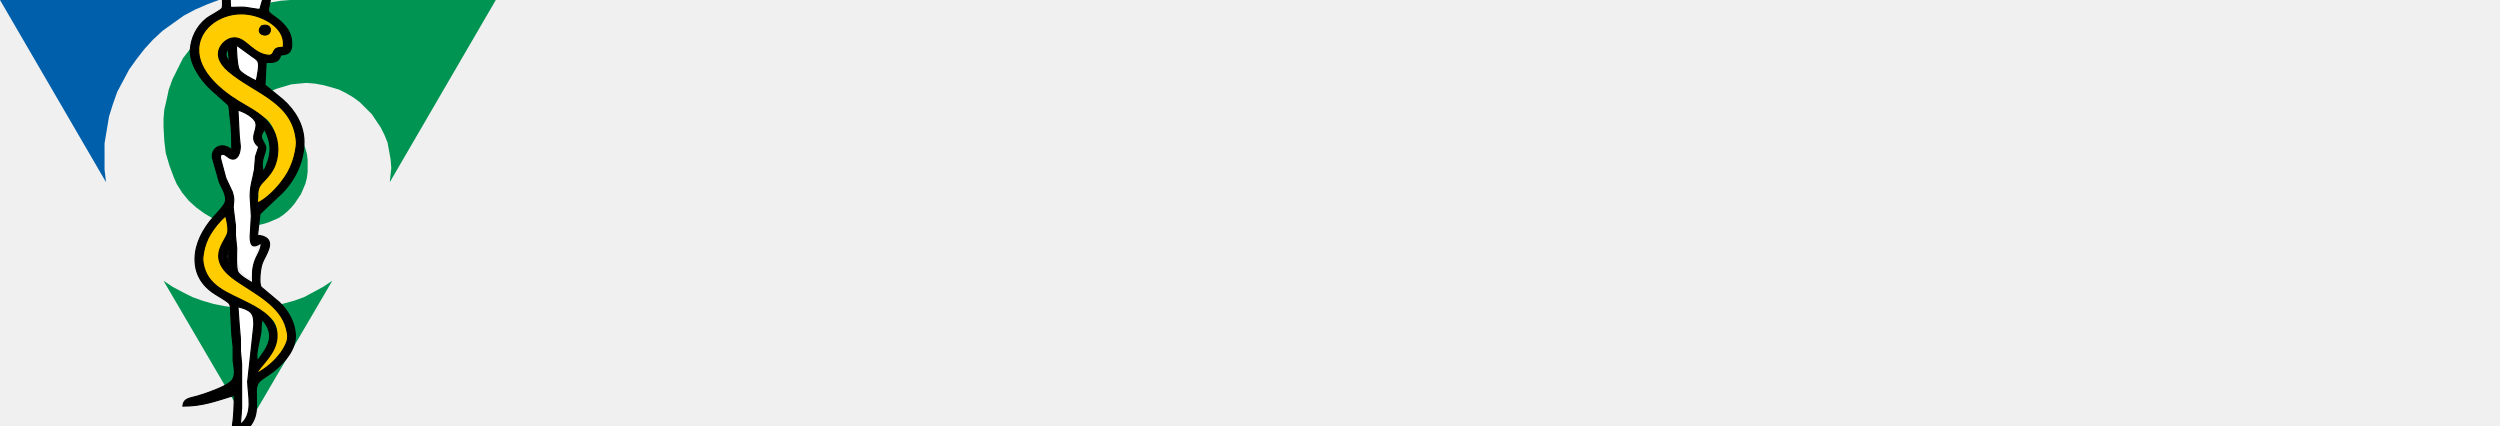
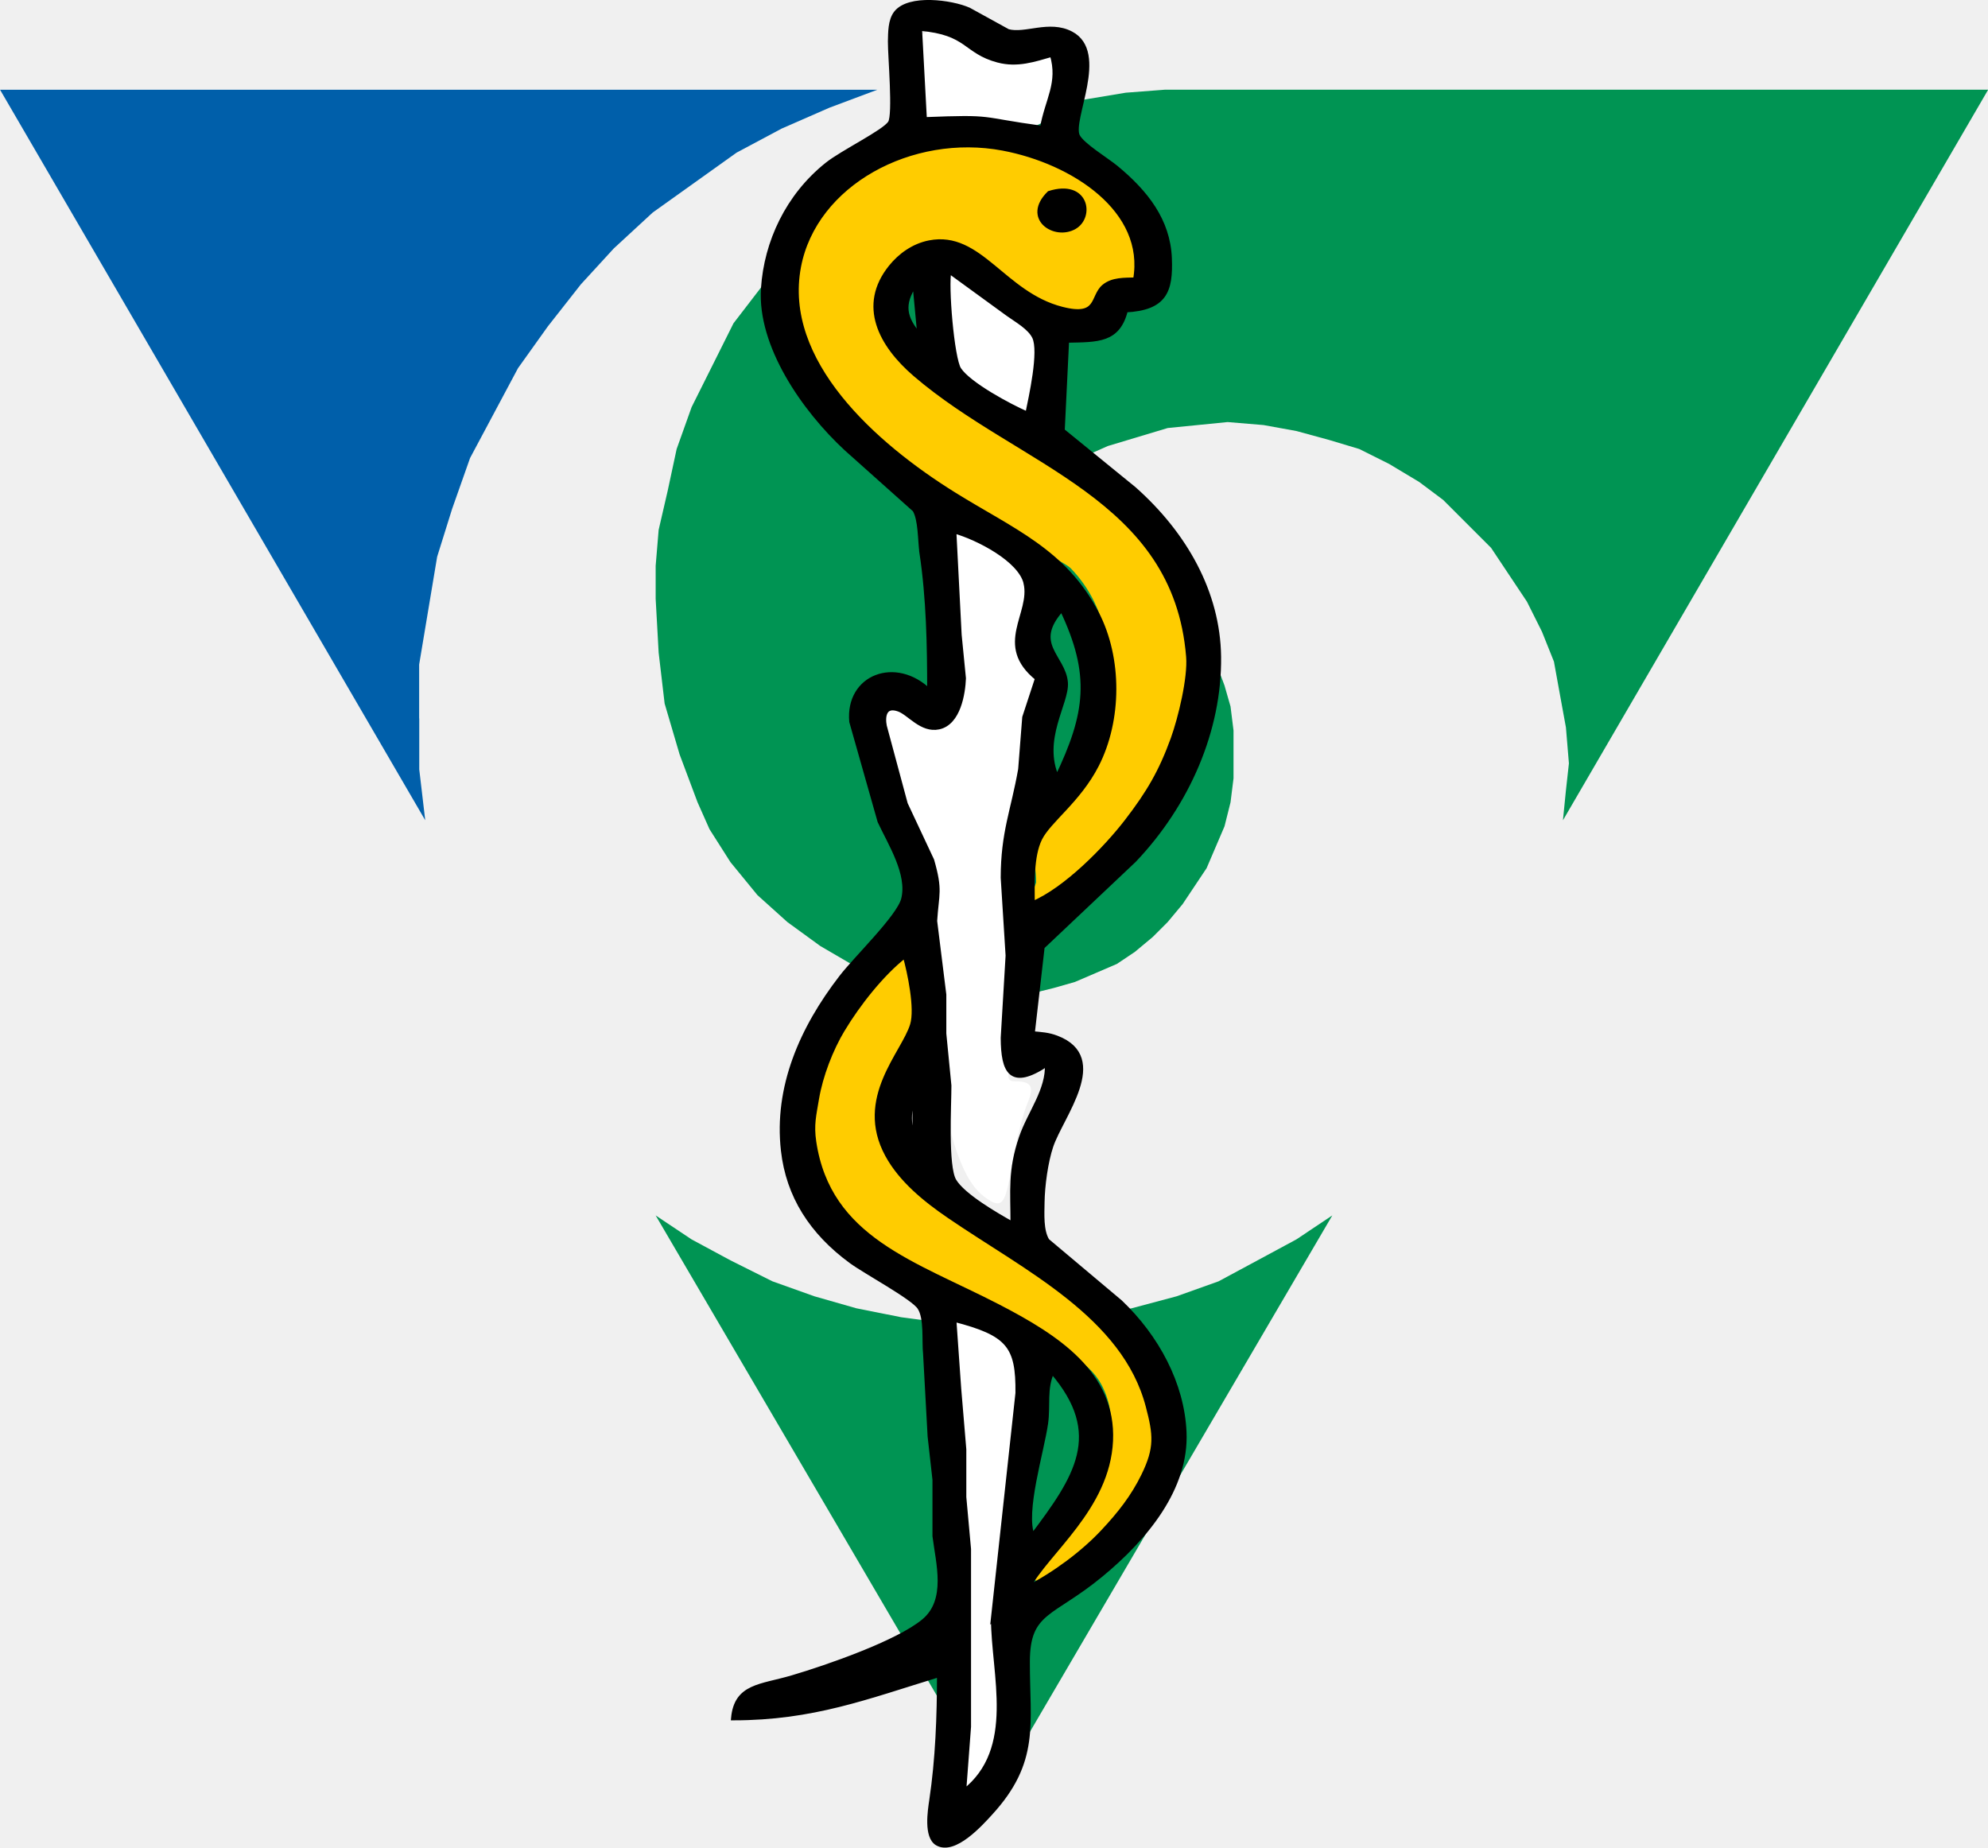
- <svg xmlns="http://www.w3.org/2000/svg" version="1.0" width="295.275mm" height="50.271mm" id="svg2" viewBox="0 0 295.275 50.271">
+ <svg xmlns="http://www.w3.org/2000/svg" version="1.0" width="58.561mm" height="54.428mm" id="svg2" viewBox="0 0 58.561 54.428">
  <defs id="defs4">
    <pattern id="WMFhbasepattern" patternUnits="userSpaceOnUse" width="6" height="6" x="0" y="0" />
  </defs>
-   <path style="fill:#005faa;fill-opacity:1;fill-rule:nonzero;stroke:none" d="m 12.347,18.521 0,0 0,-1.587 0.265,-1.587 0.265,-1.587 0.441,-1.411 0.529,-1.499 L 14.552,9.525 15.258,8.202 16.14,6.967 17.11,5.733 18.08,4.674 19.226,3.616 20.461,2.734 21.696,1.852 23.019,1.147 24.43,0.529 25.841,0 0,0 l 12.524,21.519 0,0 -0.176,-1.499 0,-1.499 0,0 0,0 z" id="path7" />
-   <path style="fill:#009453;fill-opacity:1;fill-rule:nonzero;stroke:none" d="m 29.281,36.424 0,0 -1.411,-0.088 -1.323,-0.176 -1.323,-0.264 -1.235,-0.353 -1.235,-0.441 -1.235,-0.617 -1.147,-0.618 -1.058,-0.706 9.966,17.021 9.966,-17.021 0,0 -1.058,0.706 -1.146,0.618 -1.146,0.617 -1.235,0.441 -1.323,0.353 -1.323,0.264 -1.323,0.176 -1.411,0.088 0,0 0,0 z" id="path9" />
-   <path style="fill:#009453;fill-opacity:1;fill-rule:nonzero;stroke:none" d="m 58.561,0 0,0 -23.019,0 0,0 -1.235,0 -1.146,0.088 -1.058,0.176 -1.058,0.176 -0.97,0.265 -0.882,0.265 -0.882,0.353 -0.882,0.353 -0.794,0.441 -0.706,0.353 -1.323,0.97 -1.147,1.147 -0.97,1.147 -0.882,1.147 -0.617,1.235 -0.617,1.235 -0.441,1.235 -0.265,1.235 -0.265,1.147 -0.088,1.058 0,0.97 0,0 0.088,1.587 0.176,1.499 0.441,1.499 0.529,1.411 0,0 0.353,0.794 0,0 0.617,0.97 0.794,0.97 0.882,0.794 0.97,0.706 1.058,0.617 1.147,0.441 1.235,0.265 1.323,0.176 0,0 0,0 0,0 0,0 0,0 0,0 0,0 0.353,0 0,0 0.353,0 0,0 0.706,-0.088 0.706,-0.176 0.618,-0.176 0.617,-0.265 0.617,-0.265 0.529,-0.353 0.529,-0.441 0.441,-0.441 0.441,-0.529 0.353,-0.529 0.353,-0.529 0.264,-0.617 0.264,-0.617 0.177,-0.706 0.088,-0.706 0,-0.617 0,0 0,-0.794 -0.088,-0.706 -0.177,-0.617 -0.264,-0.706 -0.264,-0.617 -0.353,-0.529 -0.441,-0.529 -0.441,-0.529 -0.529,-0.441 -0.529,-0.441 -0.617,-0.353 -0.617,-0.265 L 31.397,12.876 30.692,12.7 l -0.706,-0.088 -0.706,-0.088 0,0 0.441,-0.353 0,0 0.618,-0.529 0.794,-0.441 0.706,-0.353 0.794,-0.353 0.882,-0.265 0.882,-0.265 0.882,-0.088 0.882,-0.088 0,0 1.058,0.088 0.97,0.176 0.97,0.265 0.882,0.265 0.882,0.441 0.882,0.529 0.706,0.529 0.706,0.706 0.706,0.706 0.529,0.794 0.529,0.794 0.441,0.882 0.353,0.882 0.176,0.97 0.177,0.97 0.088,1.058 0,0 -0.088,0.794 L 46.038,21.519 58.561,0 l 0,0 0,0 z" id="path11" />
-   <path style="opacity:1;fill:#ffcc00;fill-opacity:1;fill-rule:nonzero;stroke:none;stroke-width:0.7;stroke-miterlimit:4;stroke-dasharray:none;stroke-opacity:1" d="m 30.523,23.356 c 0,-0.701 -0.328,-1.373 0.37,-2.146 1.846,-2.043 2.496,-5.191 0.654,-7.105 -0.316,-0.329 -2.563,-1.173 -3.7,-1.877 -2.373,-1.469 -3.573,-2.786 -4.191,-4.118 -0.596,-1.285 -0.543,-3.61 0.221,-4.664 1.687,-2.328 6.429,-2.965 8.698,-0.915 0.397,0.359 1.24,1.786 1.344,2.163 0.247,0.888 -0.04,0.985 -0.634,1.104 -0.312,0.062 -0.631,0.313 -0.7,0.531 -0.076,0.24 -0.741,0.484 -1.036,0.484 -0.552,0 -1.026,-0.246 -2.39,-1.249 C 27.625,4.433 27.028,4.133 26.341,5.461 c -0.815,1.577 0.039,2.504 3.964,4.943 4.234,2.631 5.443,5.614 4.541,8.704 -0.157,0.537 -0.73,1.869 -0.987,2.314 -0.507,0.878 -1.459,2.505 -2.43,2.442 l -1.259,0.47 0.353,-0.979 z" id="path5009" />
-   <path style="opacity:1;fill:#ffcc00;fill-opacity:1;fill-rule:nonzero;stroke:none;stroke-width:0.7;stroke-miterlimit:4;stroke-dasharray:none;stroke-opacity:1" d="m 31.091,42.569 c 1.329,-1.439 2.045,-3.004 1.396,-4.343 -0.465,-0.96 -1.493,-1.206 -4.18,-2.571 -2.567,-1.304 -4.203,-2.693 -4.579,-3.986 -0.456,-1.568 0.111,-3.825 1.502,-5.438 0.363,-0.421 1.909,-1.425 1.824,-0.193 0.348,0.215 0.156,1.792 -0.375,2.801 -0.596,1.132 -0.431,1.493 -0.052,2.364 0.377,0.867 1.15,1.583 3.474,3.16 2.522,1.712 3.193,2.561 3.761,3.769 0.764,1.624 0.178,3.241 -1.318,4.841 -0.942,1.007 -3.39,1.695 -1.452,-0.404 z" id="path5011" />
-   <path style="opacity:1;fill:#ffffff;fill-opacity:1;fill-rule:nonzero;stroke:none;stroke-width:0.7;stroke-miterlimit:4;stroke-dasharray:none;stroke-opacity:1" d="m 28.259,42.334 c -0.11,-3.398 -0.321,-6.366 -0.253,-6.451 0.068,-0.086 1.723,0.739 2.026,1.042 0.482,0.482 0.032,8.165 -0.306,11.678 -0.213,2.209 -1.895,1.462 -1.943,2.433 -0.048,0.971 0.586,-3.542 0.476,-6.94 z" id="path5032" />
-   <path style="opacity:1;fill:#ffffff;fill-opacity:1;fill-rule:nonzero;stroke:none;stroke-width:0.7;stroke-miterlimit:4;stroke-dasharray:none;stroke-opacity:1" d="m 29.009,32.622 c -0.558,-0.411 -1.388,-1.61 -1.826,-8.005 -0.076,-1.103 -0.29,-2.353 -0.478,-2.707 -0.187,-0.353 -0.797,-1.649 -0.997,-2.377 -0.351,-1.281 0.604,-1.552 1.403,-1.351 1.192,0.299 1.264,-0.424 0.977,-2.746 l -0.382,-3.095 2.422,1.378 c 0.987,0.561 0.6,0.754 0.138,10.285 -0.233,4.814 -0.911,5.207 -0.341,5.207 0.452,0 0.546,0.164 0.351,0.618 -0.146,0.34 -0.362,1.202 -0.479,1.916 -0.185,1.123 -0.291,1.241 -0.788,0.876 z" id="path5034" />
-   <path style="opacity:1;fill:#ffffff;fill-opacity:1;fill-rule:nonzero;stroke:none;stroke-width:0.7;stroke-miterlimit:4;stroke-dasharray:none;stroke-opacity:1" d="m 28.847,1.213 c -1.401,-0.101 -2.147,-0.589 -2.147,-1.559 0,-1.199 0.633,-1.862 1.995,-1.158 0.561,0.29 1.796,0.432 2.1,0.315 0.334,-0.128 0.432,0.976 0.429,1.266 -0.01,0.909 -0.882,1.244 -2.377,1.135 z" id="path5036" />
-   <path style="opacity:1;fill:#ffffff;fill-opacity:1;fill-rule:nonzero;stroke:none;stroke-width:0.7;stroke-miterlimit:4;stroke-dasharray:none;stroke-opacity:1" d="M 28.434,8.885 C 28.09,8.504 27.295,7.267 27.645,6.877 L 27.818,5.191 c 0.549,0.527 1.701,0.088 2.645,1.406 0.507,0.708 0.352,2.344 0.224,2.831 -0.234,0.896 -1.474,0.318 -2.253,-0.543 z" id="path5038" />
-   <path d="m 27.153,13.639 c -0.053,-0.362 -0.032,-0.974 -0.208,-1.265 0,0 -2.013,-1.798 -2.013,-1.798 -1.258,-1.164 -2.558,-3.051 -2.448,-4.722 0.09,-1.363 0.722,-2.722 1.877,-3.645 0.453,-0.364 1.685,-0.957 1.862,-1.232 0.153,-0.246 -0.003,-1.959 0,-2.398 0.007,-0.262 -0.001,-0.615 0.172,-0.838 0.38,-0.488 1.631,-0.32 2.142,-0.094 0,0 1.155,0.636 1.155,0.636 0.51,0.14 1.213,-0.271 1.856,0.064 1.067,0.556 -0.04,2.535 0.195,3.018 0.131,0.267 0.843,0.696 1.126,0.928 0.89,0.734 1.537,1.562 1.583,2.669 0.039,0.965 -0.136,1.47 -1.294,1.531 -0.224,0.901 -0.81,0.875 -1.733,0.893 0,0 -0.129,2.658 -0.129,2.658 0,0 2.109,1.717 2.109,1.717 1.495,1.327 2.473,3.05 2.497,4.941 0.027,2.161 -0.924,4.347 -2.496,5.998 0,0 -2.701,2.552 -2.701,2.552 0,0 -0.292,2.552 -0.292,2.552 0.261,0.024 0.468,0.033 0.716,0.129 1.547,0.592 0.129,2.297 -0.17,3.189 -0.157,0.47 -0.25,1.166 -0.257,1.659 -0.004,0.334 -0.038,0.833 0.147,1.127 0,0 2.15,1.808 2.15,1.808 1.079,1.027 1.823,2.412 1.885,3.829 0.074,1.653 -1.142,3.122 -2.449,4.2 -1.454,1.202 -2.163,1.046 -2.166,2.564 -0.004,1.826 0.308,2.935 -1.101,4.467 -0.267,0.291 -1.053,1.175 -1.557,0.883 -0.337,-0.195 -0.215,-0.964 -0.17,-1.266 0.182,-1.215 0.228,-2.475 0.228,-3.701 -2.145,0.657 -3.725,1.275 -6.066,1.276 0.09,-0.955 0.807,-0.918 1.733,-1.191 1.036,-0.306 3.114,-1.026 3.878,-1.665 0.738,-0.616 0.42,-1.711 0.322,-2.504 0,0 0,-1.659 0,-1.659 0,0 -0.143,-1.276 -0.143,-1.276 0,0 -0.133,-2.425 -0.133,-2.425 -0.043,-0.394 0.039,-1.058 -0.172,-1.377 -0.201,-0.302 -1.583,-1.043 -2.019,-1.362 -1.164,-0.855 -1.847,-1.927 -1.997,-3.259 -0.211,-1.858 0.543,-3.59 1.713,-5.105 0.436,-0.565 1.694,-1.775 1.828,-2.297 0.189,-0.741 -0.386,-1.634 -0.696,-2.297 0,0 -0.832,-2.935 -0.832,-2.935 -0.121,-1.322 1.3,-1.867 2.295,-0.893 0,-1.359 -0.026,-2.736 -0.228,-4.084 z m 2.25,-14.504 c -0.989,-0.263 -0.872,-0.818 -2.311,-0.938 0,0 0.144,2.68 0.144,2.68 2.111,-0.084 1.527,-0.008 3.466,0.255 0.147,-0.842 0.54,-1.32 0.289,-2.17 -0.533,0.153 -1.024,0.322 -1.589,0.172 z m 0.144,2.593 c -2.698,-0.509 -5.555,1.034 -6.02,3.488 -0.527,2.792 2.215,5.24 4.575,6.708 1.723,1.072 3.251,1.669 4.203,3.502 0.686,1.321 0.677,3.142 0,4.467 -0.537,1.048 -1.412,1.637 -1.674,2.17 -0.257,0.523 -0.218,1.344 -0.218,1.914 0.979,-0.41 2.166,-1.626 2.78,-2.425 0.647,-0.84 1.008,-1.46 1.359,-2.425 0.221,-0.613 0.507,-1.797 0.456,-2.425 C 34.628,11.982 30.061,11.047 26.961,8.384 25.948,7.515 25.332,6.359 26.241,5.227 26.516,4.886 26.909,4.597 27.381,4.505 c 1.486,-0.29 2.175,1.514 3.899,1.956 1.111,0.286 0.885,-0.36 1.241,-0.66 0.254,-0.213 0.604,-0.193 0.926,-0.203 0.365,-2.057 -1.843,-3.483 -3.899,-3.871 z m 2.104,2.315 c -0.583,0.337 -1.489,-0.26 -0.742,-0.993 1.101,-0.348 1.267,0.69 0.742,0.993 z M 28.25,8.24 C 28.542,8.682 29.736,9.324 30.269,9.555 30.37,9.06 30.677,7.708 30.472,7.284 30.336,7.002 29.956,6.793 29.692,6.604 c 0,0 -1.733,-1.261 -1.733,-1.261 -0.097,0.401 0.081,2.578 0.292,2.897 z M 27.092,7.258 c 0,0 -0.144,-1.531 -0.144,-1.531 -0.393,0.599 -0.321,0.99 0.144,1.531 z m 0.867,5.615 c 0,0 0.144,0.128 0.144,0.128 0,0 0,-0.128 0,-0.128 0,0 -0.144,0 -0.144,0 z m 2.26,1.659 c -0.162,-0.688 -1.41,-1.332 -2.116,-1.531 0,0 0.157,3.063 0.157,3.063 0,0 0.126,1.276 0.126,1.276 -0.017,0.436 -0.15,1.312 -0.732,1.437 -0.504,0.107 -0.864,-0.41 -1.173,-0.523 -0.438,-0.16 -0.481,0.216 -0.426,0.493 0,0 0.618,2.295 0.618,2.295 0,0 0.778,1.659 0.778,1.659 0.257,0.897 0.139,0.969 0.087,1.787 0,0 0.27,2.17 0.27,2.17 0,0 0,1.149 0,1.149 0,0 0.15,1.531 0.15,1.531 0.001,0.577 -0.104,2.379 0.147,2.803 0.261,0.442 1.242,1.008 1.73,1.281 0,-0.995 -0.084,-1.576 0.248,-2.552 0.246,-0.724 0.806,-1.403 0.763,-2.17 -1.075,0.72 -1.293,0.22 -1.3,-0.766 0,0 0.144,-2.425 0.144,-2.425 0,0 -0.144,-2.297 -0.144,-2.297 0.003,-1.339 0.296,-1.955 0.514,-3.191 0,0 0.12,-1.531 0.12,-1.531 0,0 0.377,-1.149 0.377,-1.149 -1.228,-0.987 -0.126,-1.896 -0.339,-2.808 z m 1.171,2.935 c 0.045,0.596 -0.765,1.669 -0.254,2.808 0.908,-1.893 1.069,-3.041 0.144,-4.977 -0.936,1.034 0.053,1.405 0.11,2.17 z m -6.563,10.21 c -0.36,0.599 -0.654,1.372 -0.768,2.042 -0.082,0.496 -0.157,0.768 -0.082,1.276 0.43,2.873 2.956,3.573 5.426,4.851 1.749,0.905 3.405,1.983 3.316,3.955 -0.091,1.982 -1.892,3.277 -2.449,4.339 0.8,-0.412 1.631,-1.029 2.221,-1.659 0.491,-0.523 0.891,-1.032 1.196,-1.659 0.396,-0.812 0.351,-1.205 0.131,-2.042 -0.695,-2.66 -3.59,-4.048 -5.859,-5.601 -0.718,-0.491 -1.42,-1.066 -1.82,-1.801 -0.908,-1.669 0.484,-2.988 0.737,-3.829 0.146,-0.484 -0.078,-1.542 -0.217,-2.042 -0.693,0.54 -1.395,1.446 -1.831,2.17 z m 2.12,3.318 c 0,0 0,-1.404 0,-1.404 -0.201,0.447 -0.201,0.957 0,1.404 z m 2.311,14.038 c 0,0 0.722,-6.636 0.722,-6.636 0.017,-1.395 -0.274,-1.756 -1.877,-2.17 0,0 0.144,2.042 0.144,2.042 0,0 0.15,1.787 0.15,1.787 0,0 0,1.404 0,1.404 0,0 0.139,1.531 0.139,1.531 0,0 0,5.232 0,5.232 0,0 -0.144,1.914 -0.144,1.914 1.603,-1.248 0.869,-3.461 0.867,-5.105 z m 1.547,-5.743 c -0.113,0.815 -0.68,2.62 -0.391,3.318 1.294,-1.717 2.171,-3.003 0.578,-4.85 -0.23,0.513 -0.11,0.984 -0.186,1.531 z m -0.68,4.85 c 0,0 0.144,0.128 0.144,0.128 0,0 0,-0.128 0,-0.128 0,0 -0.144,0 -0.144,0 z" id="Markering-3" style="fill:#000000;stroke:#000000;stroke-width:0.136" />
+   <path style="fill:#005faa;fill-opacity:1;fill-rule:nonzero;stroke:none" d="m 12.347,21.163 0,0 0,-1.587 0.265,-1.587 0.265,-1.587 0.441,-1.411 0.529,-1.499 0.706,-1.323 0.706,-1.323 0.882,-1.235 0.97,-1.235 0.97,-1.058 1.147,-1.058 1.235,-0.882 1.235,-0.882 1.323,-0.706 1.411,-0.617 1.411,-0.529 -25.841,0 12.524,21.519 0,0 -0.176,-1.499 0,-1.499 0,0 0,0 z" id="path7" />
+   <path style="fill:#009453;fill-opacity:1;fill-rule:nonzero;stroke:none" d="m 29.281,39.067 0,0 -1.411,-0.088 -1.323,-0.176 -1.323,-0.264 -1.235,-0.353 -1.235,-0.441 -1.235,-0.617 -1.147,-0.618 -1.058,-0.706 9.966,17.021 9.966,-17.021 0,0 -1.058,0.706 -1.146,0.618 -1.146,0.617 -1.235,0.441 -1.323,0.353 -1.323,0.264 -1.323,0.176 -1.411,0.088 0,0 0,0 z" id="path9" />
+   <path style="fill:#009453;fill-opacity:1;fill-rule:nonzero;stroke:none" d="m 58.561,2.643 0,0 -23.019,0 0,0 -1.235,0 -1.146,0.088 -1.058,0.176 -1.058,0.176 -0.97,0.265 L 29.193,3.613 28.31,3.965 27.428,4.318 26.635,4.759 25.929,5.112 24.606,6.082 l -1.147,1.147 -0.97,1.147 -0.882,1.147 -0.617,1.235 -0.617,1.235 -0.441,1.235 -0.265,1.235 -0.265,1.147 -0.088,1.058 0,0.97 0,0 0.088,1.587 0.176,1.499 0.441,1.499 0.529,1.411 0,0 0.353,0.794 0,0 0.617,0.97 0.794,0.97 0.882,0.794 0.97,0.706 1.058,0.617 1.147,0.441 1.235,0.265 1.323,0.176 0,0 0,0 0,0 0,0 0,0 0,0 0,0 0.353,0 0,0 0.353,0 0,0 0.706,-0.088 0.706,-0.176 0.618,-0.176 0.617,-0.265 0.617,-0.265 0.529,-0.353 0.529,-0.441 0.441,-0.441 0.441,-0.529 0.353,-0.529 0.353,-0.529 0.264,-0.617 0.264,-0.617 0.177,-0.706 0.088,-0.706 0,-0.617 0,0 0,-0.794 -0.088,-0.706 -0.177,-0.617 -0.264,-0.706 -0.264,-0.617 -0.353,-0.529 -0.441,-0.529 -0.441,-0.529 -0.529,-0.441 -0.529,-0.441 -0.617,-0.353 -0.617,-0.265 -0.618,-0.265 -0.706,-0.176 -0.706,-0.088 -0.706,-0.088 0,0 0.441,-0.353 0,0 0.618,-0.529 0.794,-0.441 0.706,-0.353 0.794,-0.353 0.882,-0.265 0.882,-0.265 0.882,-0.088 0.882,-0.088 0,0 1.058,0.088 0.97,0.176 0.97,0.265 0.882,0.265 0.882,0.441 0.882,0.529 0.706,0.529 0.706,0.706 0.706,0.706 0.529,0.794 0.529,0.794 0.441,0.882 0.353,0.882 0.176,0.97 0.177,0.97 0.088,1.058 0,0 -0.088,0.794 -0.088,0.882 12.524,-21.519 0,0 0,0 z" id="path11" />
+   <path style="opacity:1;fill:#ffcc00;fill-opacity:1;fill-rule:nonzero;stroke:none;stroke-width:0.7;stroke-miterlimit:4;stroke-dasharray:none;stroke-opacity:1" d="m 30.523,25.998 c 0,-0.701 -0.328,-1.373 0.37,-2.146 1.846,-2.043 2.496,-5.191 0.654,-7.105 -0.316,-0.329 -2.563,-1.173 -3.7,-1.877 -2.373,-1.469 -3.573,-2.786 -4.191,-4.118 -0.596,-1.285 -0.543,-3.61 0.221,-4.664 1.687,-2.328 6.429,-2.965 8.698,-0.915 0.397,0.359 1.24,1.786 1.344,2.163 0.247,0.888 -0.04,0.985 -0.634,1.104 -0.312,0.062 -0.631,0.313 -0.7,0.531 -0.076,0.24 -0.741,0.484 -1.036,0.484 -0.552,0 -1.026,-0.246 -2.39,-1.249 -1.535,-1.13 -2.132,-1.43 -2.819,-0.102 -0.815,1.577 0.039,2.504 3.964,4.943 4.234,2.631 5.443,5.614 4.541,8.704 -0.157,0.537 -0.73,1.869 -0.987,2.314 -0.507,0.878 -1.459,2.505 -2.43,2.442 l -1.259,0.47 0.353,-0.979 z" id="path5009" />
+   <path style="opacity:1;fill:#ffcc00;fill-opacity:1;fill-rule:nonzero;stroke:none;stroke-width:0.7;stroke-miterlimit:4;stroke-dasharray:none;stroke-opacity:1" d="m 31.091,45.212 c 1.329,-1.439 2.045,-3.004 1.396,-4.343 -0.465,-0.96 -1.493,-1.206 -4.18,-2.571 -2.567,-1.304 -4.203,-2.693 -4.579,-3.986 -0.456,-1.568 0.111,-3.825 1.502,-5.438 0.363,-0.421 1.909,-1.425 1.824,-0.193 0.348,0.215 0.156,1.792 -0.375,2.801 -0.596,1.132 -0.431,1.493 -0.052,2.364 0.377,0.867 1.15,1.583 3.474,3.16 2.522,1.712 3.193,2.561 3.761,3.769 0.764,1.624 0.178,3.241 -1.318,4.841 -0.942,1.007 -3.39,1.695 -1.452,-0.404 z" id="path5011" />
+   <path style="opacity:1;fill:#ffffff;fill-opacity:1;fill-rule:nonzero;stroke:none;stroke-width:0.7;stroke-miterlimit:4;stroke-dasharray:none;stroke-opacity:1" d="m 28.259,44.977 c -0.11,-3.398 -0.321,-6.366 -0.253,-6.451 0.068,-0.086 1.723,0.739 2.026,1.042 0.482,0.482 0.032,8.165 -0.306,11.678 -0.213,2.209 -1.895,1.462 -1.943,2.433 -0.048,0.971 0.586,-3.542 0.476,-6.94 z" id="path5032" />
+   <path style="opacity:1;fill:#ffffff;fill-opacity:1;fill-rule:nonzero;stroke:none;stroke-width:0.7;stroke-miterlimit:4;stroke-dasharray:none;stroke-opacity:1" d="m 29.009,35.265 c -0.558,-0.411 -1.388,-1.61 -1.826,-8.005 -0.076,-1.103 -0.29,-2.353 -0.478,-2.707 -0.187,-0.353 -0.797,-1.649 -0.997,-2.377 -0.351,-1.281 0.604,-1.552 1.403,-1.351 1.192,0.299 1.264,-0.424 0.977,-2.746 l -0.382,-3.095 2.422,1.378 c 0.987,0.561 0.6,0.754 0.138,10.285 -0.233,4.814 -0.911,5.207 -0.341,5.207 0.452,0 0.546,0.164 0.351,0.618 -0.146,0.34 -0.362,1.202 -0.479,1.916 -0.185,1.123 -0.291,1.241 -0.788,0.876 z" id="path5034" />
+   <path style="opacity:1;fill:#ffffff;fill-opacity:1;fill-rule:nonzero;stroke:none;stroke-width:0.7;stroke-miterlimit:4;stroke-dasharray:none;stroke-opacity:1" d="M 28.847,3.856 C 27.446,3.754 26.7,3.267 26.7,2.297 c 0,-1.199 0.633,-1.862 1.995,-1.158 0.561,0.29 1.796,0.432 2.1,0.315 0.334,-0.128 0.432,0.976 0.429,1.266 -0.01,0.909 -0.882,1.244 -2.377,1.135 z" id="path5036" />
+   <path style="opacity:1;fill:#ffffff;fill-opacity:1;fill-rule:nonzero;stroke:none;stroke-width:0.7;stroke-miterlimit:4;stroke-dasharray:none;stroke-opacity:1" d="M 28.434,11.527 C 28.09,11.146 27.295,9.909 27.645,9.519 l 0.173,-1.686 c 0.549,0.527 1.701,0.088 2.645,1.406 0.507,0.708 0.352,2.344 0.224,2.831 -0.234,0.896 -1.474,0.318 -2.253,-0.543 z" id="path5038" />
+   <path d="m 27.153,16.281 c -0.053,-0.362 -0.032,-0.974 -0.208,-1.265 0,0 -2.013,-1.798 -2.013,-1.798 -1.258,-1.164 -2.558,-3.051 -2.448,-4.722 0.09,-1.363 0.722,-2.722 1.877,-3.645 0.453,-0.364 1.685,-0.957 1.862,-1.232 0.153,-0.246 -0.003,-1.959 0,-2.398 0.007,-0.262 -0.001,-0.615 0.172,-0.838 0.38,-0.488 1.631,-0.32 2.142,-0.094 0,0 1.155,0.636 1.155,0.636 0.51,0.14 1.213,-0.271 1.856,0.064 1.067,0.556 -0.04,2.535 0.195,3.018 0.131,0.267 0.843,0.696 1.126,0.928 0.89,0.734 1.537,1.562 1.583,2.669 0.039,0.965 -0.136,1.47 -1.294,1.531 -0.224,0.901 -0.81,0.875 -1.733,0.893 0,0 -0.129,2.658 -0.129,2.658 0,0 2.109,1.717 2.109,1.717 1.495,1.327 2.473,3.05 2.497,4.941 0.027,2.161 -0.924,4.347 -2.496,5.998 0,0 -2.701,2.552 -2.701,2.552 0,0 -0.292,2.552 -0.292,2.552 0.261,0.024 0.468,0.033 0.716,0.129 1.547,0.592 0.129,2.297 -0.17,3.189 -0.157,0.47 -0.25,1.166 -0.257,1.659 -0.004,0.334 -0.038,0.833 0.147,1.127 0,0 2.15,1.808 2.15,1.808 1.079,1.027 1.823,2.412 1.885,3.829 0.074,1.653 -1.142,3.122 -2.449,4.2 -1.454,1.202 -2.163,1.046 -2.166,2.564 -0.004,1.826 0.308,2.935 -1.101,4.467 -0.267,0.291 -1.053,1.175 -1.557,0.883 -0.337,-0.195 -0.215,-0.964 -0.17,-1.266 0.182,-1.215 0.228,-2.475 0.228,-3.701 -2.145,0.657 -3.725,1.275 -6.066,1.276 0.09,-0.955 0.807,-0.918 1.733,-1.191 1.036,-0.306 3.114,-1.026 3.878,-1.665 0.738,-0.616 0.42,-1.711 0.322,-2.504 0,0 0,-1.659 0,-1.659 0,0 -0.143,-1.276 -0.143,-1.276 0,0 -0.133,-2.425 -0.133,-2.425 -0.043,-0.394 0.039,-1.058 -0.172,-1.377 -0.201,-0.302 -1.583,-1.043 -2.019,-1.362 -1.164,-0.855 -1.847,-1.927 -1.997,-3.259 -0.211,-1.858 0.543,-3.59 1.713,-5.105 0.436,-0.565 1.694,-1.775 1.828,-2.297 0.189,-0.741 -0.386,-1.634 -0.696,-2.297 0,0 -0.832,-2.935 -0.832,-2.935 -0.121,-1.322 1.3,-1.867 2.295,-0.893 0,-1.359 -0.026,-2.736 -0.228,-4.084 z M 29.403,1.777 c -0.989,-0.263 -0.872,-0.818 -2.311,-0.938 0,0 0.144,2.68 0.144,2.68 2.111,-0.084 1.527,-0.008 3.466,0.255 0.147,-0.842 0.54,-1.32 0.289,-2.17 -0.533,0.153 -1.024,0.322 -1.589,0.172 z m 0.144,2.593 c -2.698,-0.509 -5.555,1.034 -6.02,3.488 -0.527,2.792 2.215,5.24 4.575,6.708 1.723,1.072 3.251,1.669 4.203,3.502 0.686,1.321 0.677,3.142 0,4.467 -0.537,1.048 -1.412,1.637 -1.674,2.17 -0.257,0.523 -0.218,1.344 -0.218,1.914 0.979,-0.41 2.166,-1.626 2.78,-2.425 0.647,-0.84 1.008,-1.46 1.359,-2.425 0.221,-0.613 0.507,-1.797 0.456,-2.425 -0.381,-4.719 -4.948,-5.655 -8.049,-8.317 -1.012,-0.869 -1.629,-2.025 -0.719,-3.157 0.274,-0.341 0.667,-0.63 1.139,-0.722 1.486,-0.29 2.175,1.514 3.899,1.956 1.111,0.286 0.885,-0.36 1.241,-0.66 0.254,-0.213 0.604,-0.193 0.926,-0.203 0.365,-2.057 -1.843,-3.483 -3.899,-3.871 z m 2.104,2.315 c -0.583,0.337 -1.489,-0.26 -0.742,-0.993 1.101,-0.348 1.267,0.69 0.742,0.993 z M 28.25,10.883 c 0.292,0.442 1.486,1.084 2.019,1.314 0.101,-0.495 0.407,-1.847 0.202,-2.27 -0.136,-0.282 -0.516,-0.491 -0.78,-0.68 0,0 -1.733,-1.261 -1.733,-1.261 -0.097,0.401 0.081,2.578 0.292,2.897 z M 27.092,9.9 c 0,0 -0.144,-1.531 -0.144,-1.531 -0.393,0.599 -0.321,0.99 0.144,1.531 z m 0.867,5.615 c 0,0 0.144,0.128 0.144,0.128 0,0 0,-0.128 0,-0.128 0,0 -0.144,0 -0.144,0 z m 2.26,1.659 c -0.162,-0.688 -1.41,-1.332 -2.116,-1.531 0,0 0.157,3.063 0.157,3.063 0,0 0.126,1.276 0.126,1.276 -0.017,0.436 -0.15,1.312 -0.732,1.437 -0.504,0.107 -0.864,-0.41 -1.173,-0.523 -0.438,-0.16 -0.481,0.216 -0.426,0.493 0,0 0.618,2.295 0.618,2.295 0,0 0.778,1.659 0.778,1.659 0.257,0.897 0.139,0.969 0.087,1.787 0,0 0.27,2.17 0.27,2.17 0,0 0,1.149 0,1.149 0,0 0.15,1.531 0.15,1.531 0.001,0.577 -0.104,2.379 0.147,2.803 0.261,0.442 1.242,1.008 1.73,1.281 0,-0.995 -0.084,-1.576 0.248,-2.552 0.246,-0.724 0.806,-1.403 0.763,-2.17 -1.075,0.72 -1.293,0.22 -1.3,-0.766 0,0 0.144,-2.425 0.144,-2.425 0,0 -0.144,-2.297 -0.144,-2.297 0.003,-1.339 0.296,-1.955 0.514,-3.191 0,0 0.12,-1.531 0.12,-1.531 0,0 0.377,-1.149 0.377,-1.149 -1.228,-0.987 -0.126,-1.896 -0.339,-2.808 z m 1.171,2.935 c 0.045,0.596 -0.765,1.669 -0.254,2.808 0.908,-1.893 1.069,-3.041 0.144,-4.977 -0.936,1.034 0.053,1.405 0.11,2.17 z m -6.563,10.21 c -0.36,0.599 -0.654,1.372 -0.768,2.042 -0.082,0.496 -0.157,0.768 -0.082,1.276 0.43,2.873 2.956,3.573 5.426,4.851 1.749,0.905 3.405,1.983 3.316,3.955 -0.091,1.982 -1.892,3.277 -2.449,4.339 0.8,-0.412 1.631,-1.029 2.221,-1.659 0.491,-0.523 0.891,-1.032 1.196,-1.659 0.396,-0.812 0.351,-1.205 0.131,-2.042 -0.695,-2.66 -3.59,-4.048 -5.859,-5.601 -0.718,-0.491 -1.42,-1.066 -1.82,-1.801 -0.908,-1.669 0.484,-2.988 0.737,-3.829 0.146,-0.484 -0.078,-1.542 -0.217,-2.042 -0.693,0.54 -1.395,1.446 -1.831,2.17 z m 2.12,3.318 c 0,0 0,-1.404 0,-1.404 -0.201,0.447 -0.201,0.957 0,1.404 z m 2.311,14.038 c 0,0 0.722,-6.636 0.722,-6.636 0.017,-1.395 -0.274,-1.756 -1.877,-2.17 0,0 0.144,2.042 0.144,2.042 0,0 0.15,1.787 0.15,1.787 0,0 0,1.404 0,1.404 0,0 0.139,1.531 0.139,1.531 0,0 0,5.232 0,5.232 0,0 -0.144,1.914 -0.144,1.914 1.603,-1.248 0.869,-3.461 0.867,-5.105 z m 1.547,-5.743 c -0.113,0.815 -0.68,2.62 -0.391,3.318 1.294,-1.717 2.171,-3.003 0.578,-4.85 -0.23,0.513 -0.11,0.984 -0.186,1.531 z m -0.68,4.85 c 0,0 0.144,0.128 0.144,0.128 0,0 0,-0.128 0,-0.128 0,0 -0.144,0 -0.144,0 z" id="Markering-3" style="fill:#000000;stroke:#000000;stroke-width:0.136" />
</svg>
